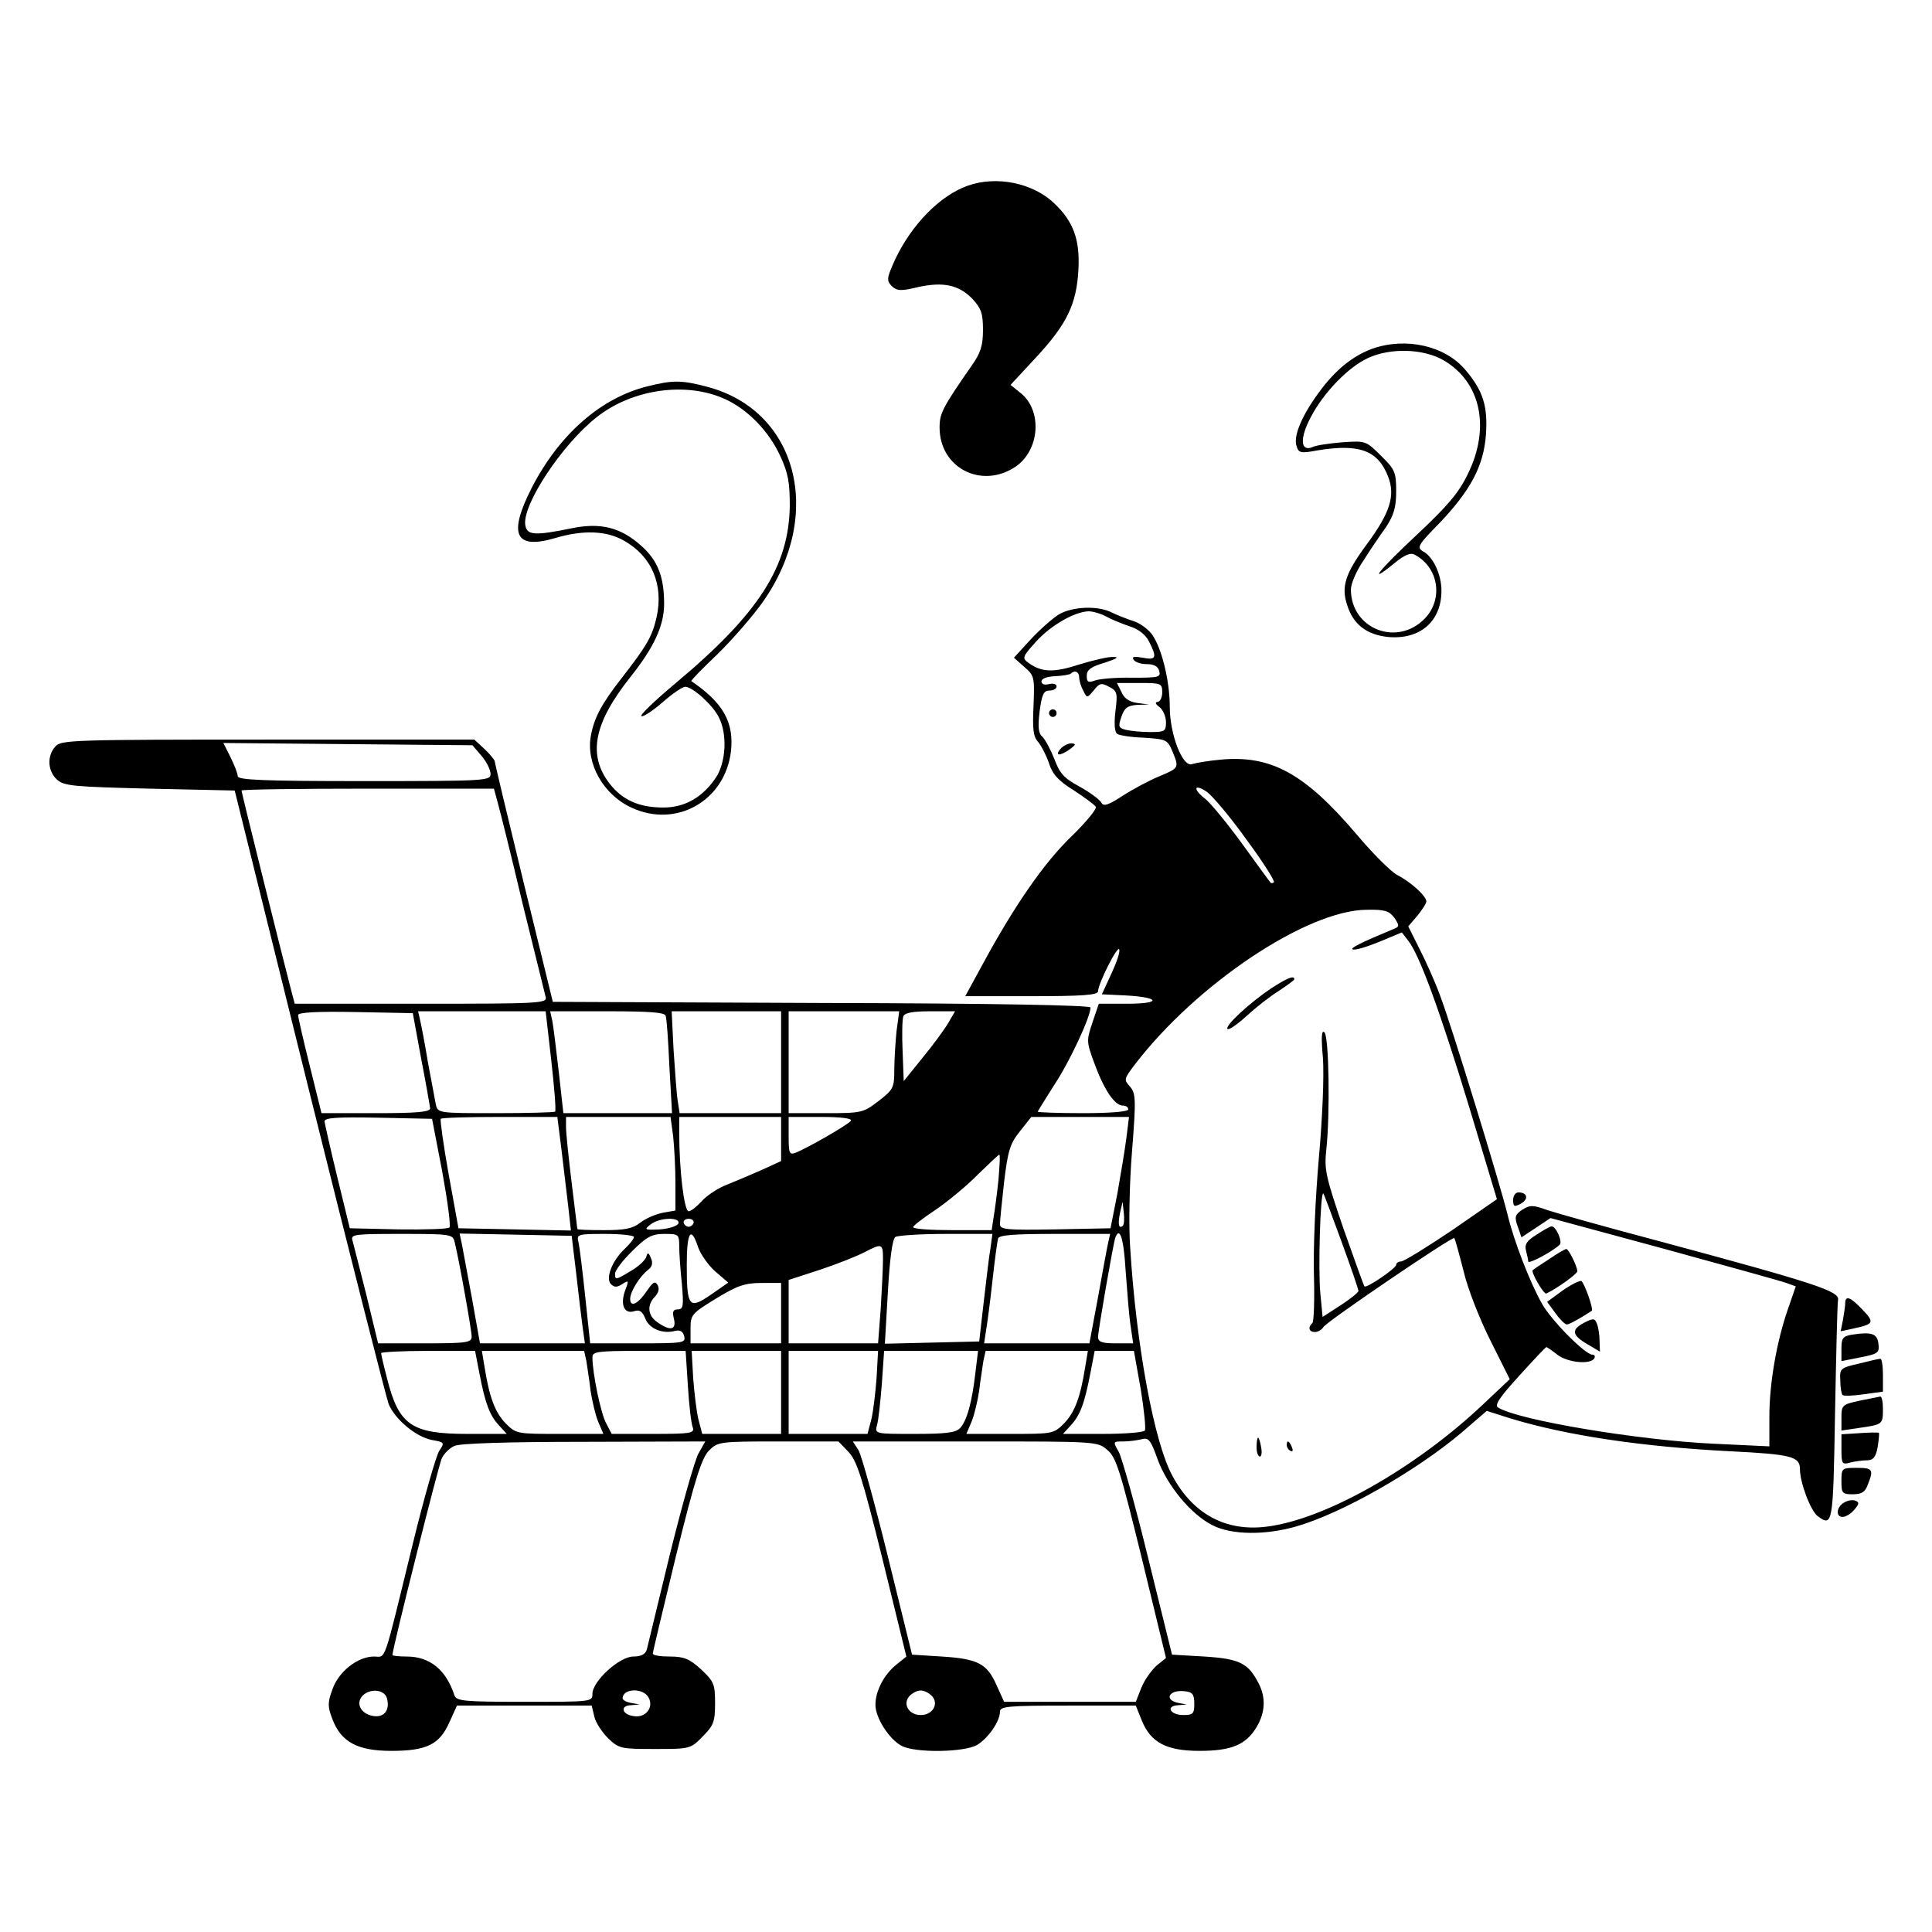
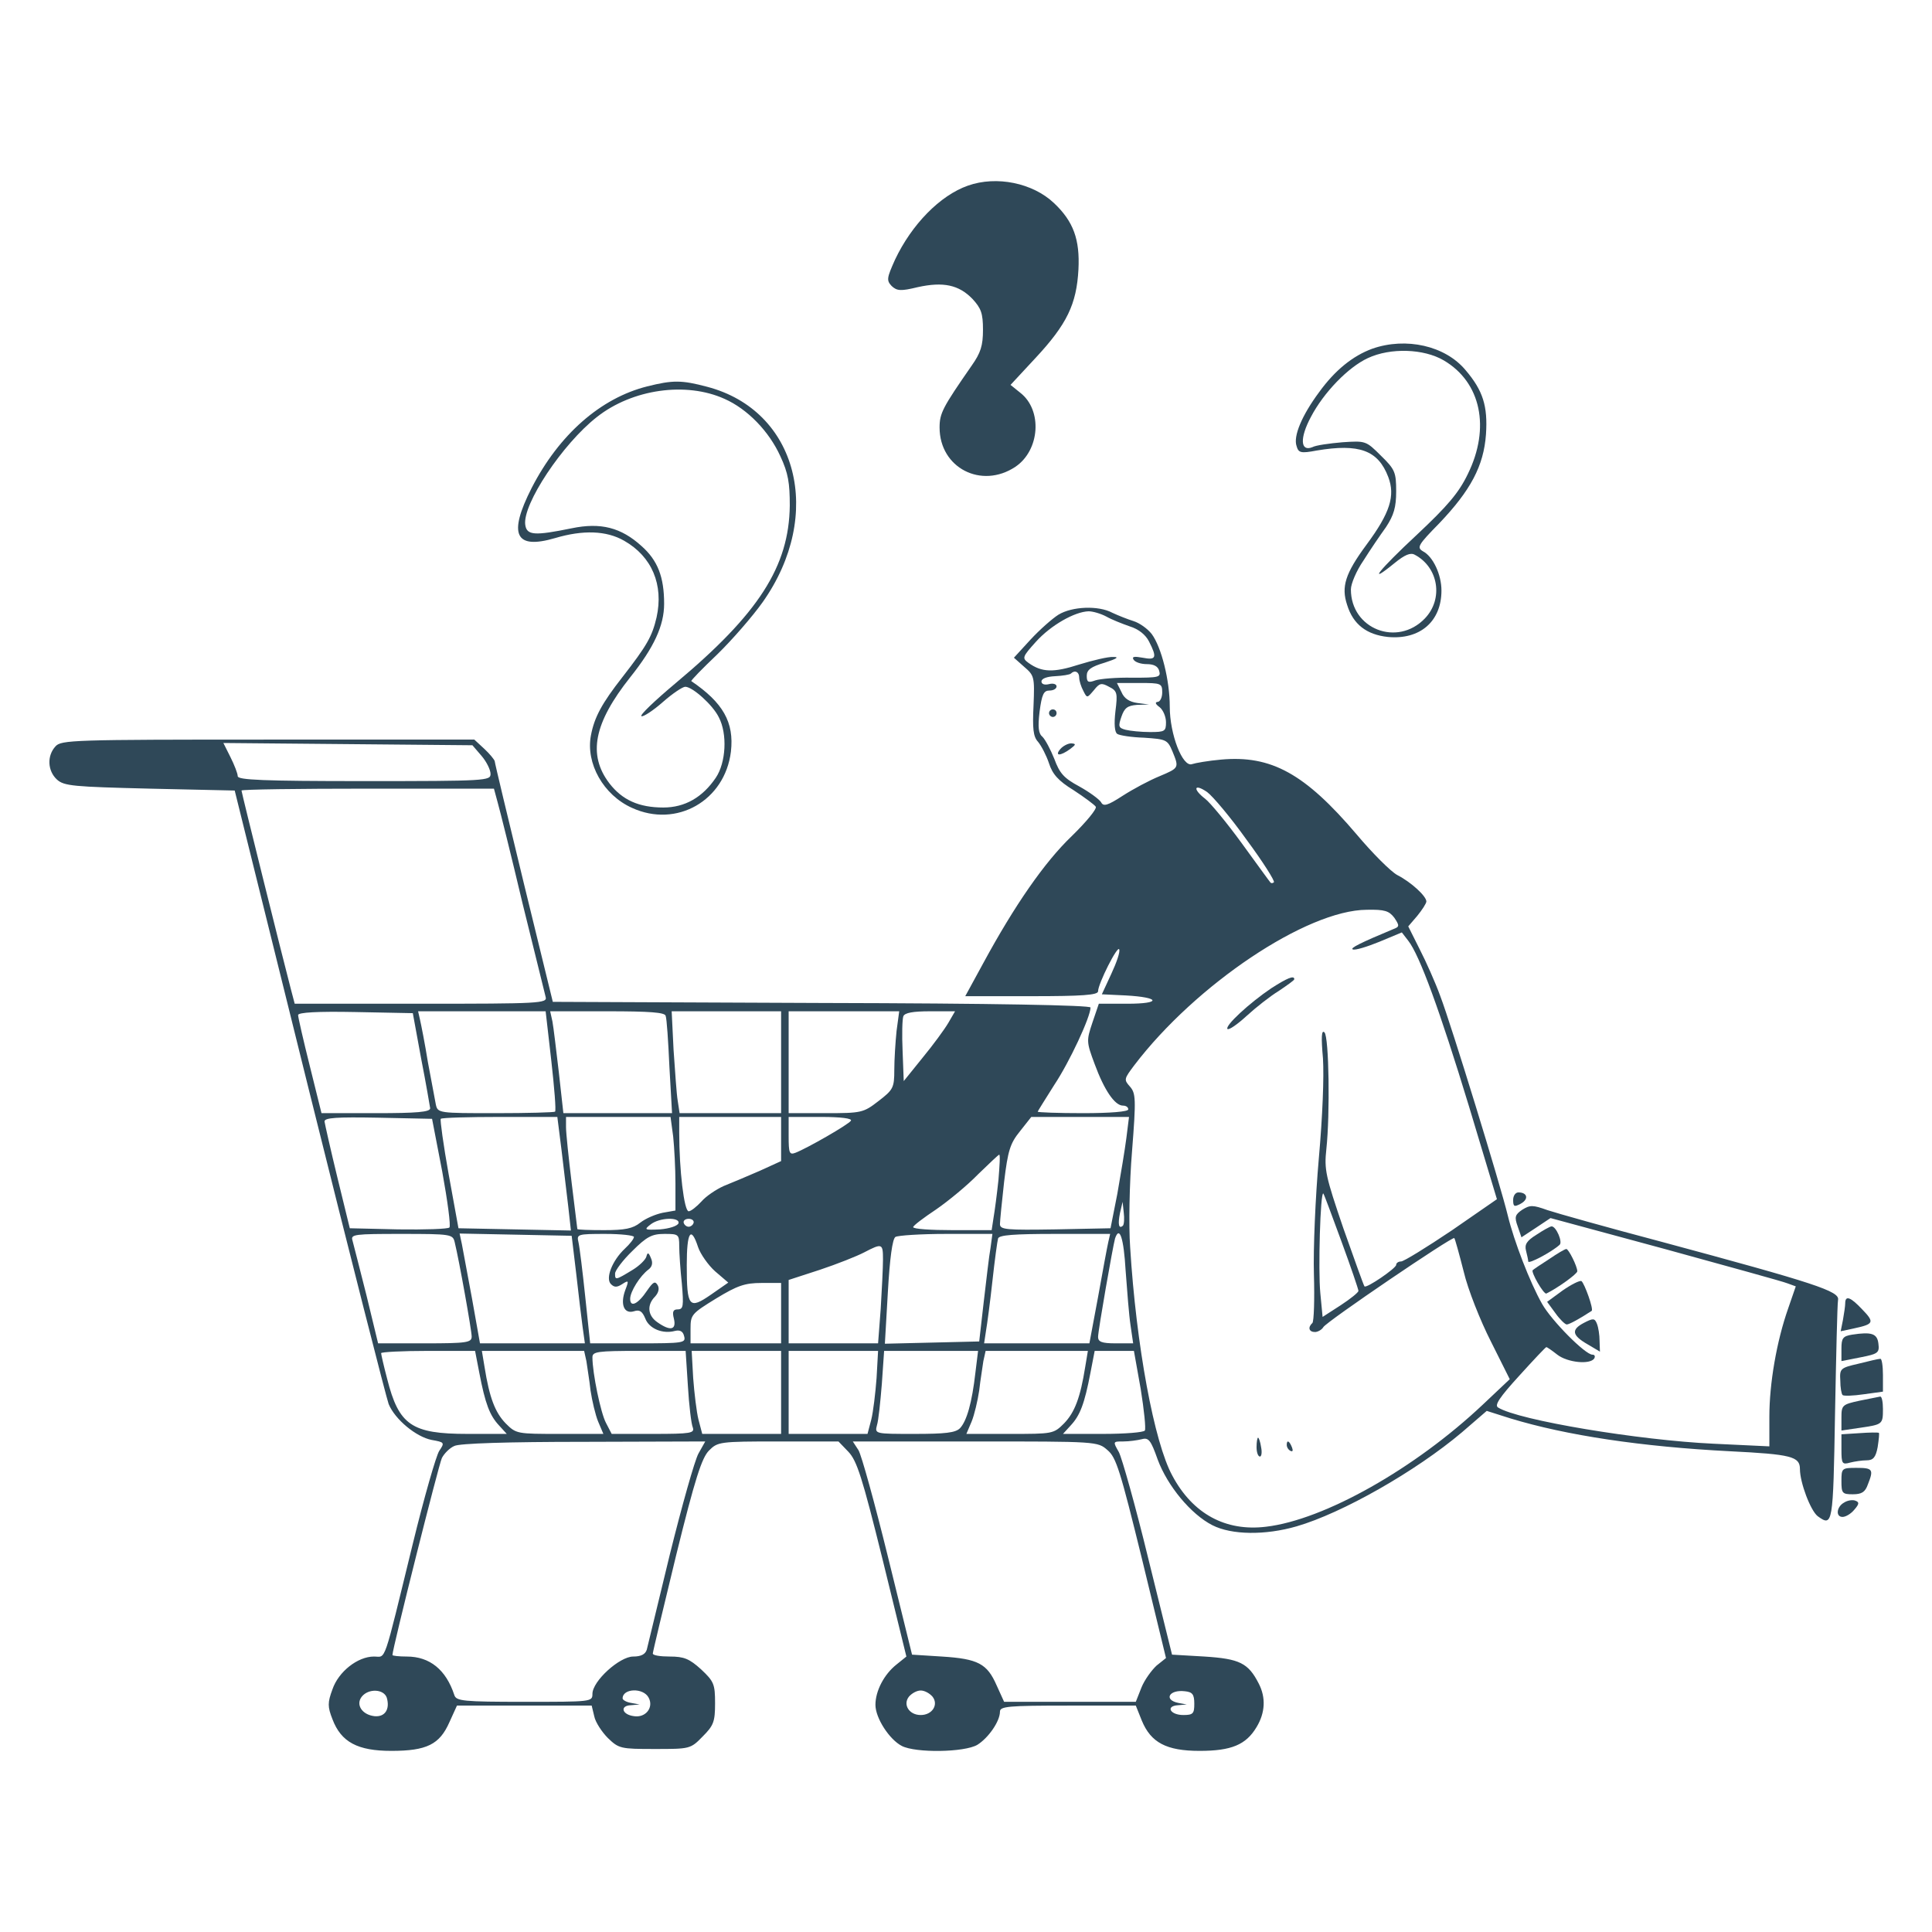
<svg xmlns="http://www.w3.org/2000/svg" version="1.0" width="512pt" height="512pt" viewBox="0 0 512 512" preserveAspectRatio="xMidYMid meet">
-   <g transform="translate(0,512) scale(0.1,-0.1)" fill="#000000" stroke="none">
+   <g transform="translate(0,512) scale(0.1,-0.1)" fill="#2f4858" stroke="none">
    <path d="M2565 4628 c-74 -26 -149 -103 -193 -196 -22 -49 -23 -55 -9 -70 14 -13 24 -14 69 -3 68 15 109 6 145 -31 23 -25 28 -38 28 -82 0 -42 -6 -61 -30 -95 -77 -111 -85 -126 -85 -164 0 -107 111 -164 201 -104 65 44 72 150 13 196 l-26 21 65 70 c85 91 110 144 115 236 4 79 -13 127 -65 176 -56 53 -152 73 -228 46z" />
    <path d="M3637 4196 c-52 -19 -99 -57 -141 -115 -46 -62 -69 -117 -60 -143 5 -18 11 -20 53 -12 113 19 163 1 190 -70 19 -50 5 -95 -58 -180 -56 -76 -67 -111 -51 -159 16 -52 52 -79 108 -85 85 -8 142 41 142 123 0 42 -22 90 -49 104 -17 10 -13 17 43 74 83 87 118 152 124 236 5 75 -8 116 -54 170 -54 65 -158 88 -247 57z m189 -31 c99 -58 124 -179 64 -301 -24 -50 -54 -85 -135 -161 -101 -94 -135 -137 -59 -75 27 22 42 28 53 22 63 -33 77 -117 27 -169 -73 -76 -196 -28 -196 77 0 15 15 50 33 76 17 27 44 67 60 89 21 32 27 53 27 95 0 50 -3 58 -40 94 -40 40 -41 40 -102 36 -35 -3 -71 -8 -80 -13 -32 -13 -34 24 -4 80 34 65 99 132 151 156 60 28 148 25 201 -6z" />
    <path d="M1715 4096 c-123 -31 -233 -127 -306 -269 -63 -124 -44 -164 62 -133 74 22 136 20 183 -7 74 -42 105 -117 86 -203 -12 -51 -25 -74 -91 -159 -54 -69 -74 -106 -83 -154 -14 -74 33 -158 109 -192 118 -54 246 19 262 149 9 78 -21 130 -105 187 -1 2 29 33 69 71 39 38 93 100 120 138 164 232 93 508 -147 571 -68 18 -91 18 -159 1z m205 -33 c61 -27 118 -86 148 -152 21 -45 25 -71 25 -131 -2 -161 -82 -286 -302 -470 -56 -47 -97 -86 -91 -88 5 -2 31 15 56 37 26 23 53 41 60 41 19 0 73 -48 89 -81 23 -44 19 -120 -8 -160 -35 -52 -82 -79 -139 -79 -65 0 -109 20 -143 64 -58 76 -41 160 55 281 63 79 90 137 90 195 0 71 -17 115 -60 153 -54 49 -108 63 -185 47 -98 -20 -119 -19 -123 9 -8 54 99 215 190 286 94 74 236 94 338 48z" />
    <path d="M2805 3491 c-16 -10 -50 -40 -74 -66 l-44 -48 27 -24 c27 -23 28 -27 25 -102 -3 -62 -1 -83 12 -97 9 -11 22 -36 29 -57 9 -28 24 -46 65 -71 29 -19 56 -39 59 -44 3 -6 -26 -41 -64 -78 -72 -69 -151 -183 -234 -336 l-48 -88 176 0 c134 0 176 3 176 13 0 20 52 123 56 111 3 -6 -7 -35 -21 -65 l-25 -54 63 -3 c92 -5 96 -22 5 -22 l-76 0 -17 -50 c-16 -48 -16 -51 6 -110 25 -68 53 -110 75 -110 8 0 14 -4 14 -10 0 -6 -47 -10 -120 -10 -66 0 -120 2 -120 4 0 1 20 33 44 71 40 60 96 180 96 205 0 6 -254 11 -712 12 l-713 3 -77 315 c-42 173 -77 319 -77 323 -1 4 -13 19 -27 32 l-27 25 -547 0 c-517 0 -548 -1 -563 -18 -23 -25 -21 -65 4 -88 19 -17 43 -19 246 -24 l225 -5 198 -799 c109 -439 204 -811 210 -827 17 -41 73 -87 114 -95 34 -6 35 -7 20 -29 -8 -12 -40 -123 -70 -246 -80 -327 -70 -299 -103 -299 -43 0 -94 -40 -110 -87 -13 -35 -13 -46 0 -79 23 -61 67 -84 156 -84 94 0 128 17 154 76 l20 44 179 0 178 0 7 -29 c3 -15 20 -41 36 -57 29 -28 34 -29 124 -29 93 0 95 0 127 33 29 29 33 39 33 88 0 51 -3 58 -37 90 -31 28 -45 34 -83 34 -25 0 -45 3 -45 8 0 4 28 121 62 261 50 203 68 258 87 277 23 23 28 24 183 24 l160 0 26 -27 c23 -24 37 -68 91 -286 l63 -257 -26 -21 c-33 -26 -56 -70 -56 -107 0 -35 37 -92 70 -109 37 -19 166 -17 200 3 29 18 60 62 60 88 0 14 22 16 180 16 l180 0 16 -40 c24 -58 65 -80 153 -80 84 0 123 16 151 63 23 38 25 78 6 115 -28 55 -51 66 -144 72 l-86 5 -63 255 c-34 140 -70 267 -78 282 -16 28 -16 28 12 28 15 0 37 3 49 6 18 5 24 -3 42 -54 26 -70 88 -145 145 -174 51 -26 140 -27 223 -3 121 35 316 146 438 249 l66 57 63 -20 c148 -45 347 -75 582 -87 162 -8 185 -14 185 -47 0 -36 28 -110 47 -125 40 -29 41 -23 46 271 3 155 6 291 8 302 5 23 -59 44 -471 155 -140 37 -275 75 -299 83 -39 14 -46 14 -67 1 -19 -13 -21 -19 -12 -44 l10 -29 38 25 39 26 303 -82 c167 -46 313 -86 325 -91 l22 -8 -20 -58 c-31 -88 -50 -200 -50 -287 l0 -79 -148 7 c-196 9 -517 62 -571 96 -10 6 4 27 56 84 38 42 70 76 72 76 2 0 15 -9 29 -20 27 -21 87 -27 98 -10 3 6 1 10 -5 10 -19 0 -108 90 -133 134 -33 58 -75 168 -91 234 -20 83 -150 506 -179 582 -13 36 -38 92 -55 125 l-30 60 24 28 c13 16 24 33 24 38 0 14 -40 51 -77 70 -17 9 -66 58 -108 108 -137 161 -226 210 -359 198 -34 -3 -68 -9 -77 -12 -25 -9 -59 79 -59 152 0 70 -22 158 -48 193 -11 14 -32 29 -48 34 -16 5 -41 15 -56 22 -37 20 -107 17 -143 -5z m127 -5 c14 -8 42 -19 62 -26 23 -7 42 -22 51 -40 22 -43 19 -50 -17 -43 -22 4 -29 3 -24 -5 4 -7 20 -12 35 -12 19 0 30 -6 33 -18 5 -17 -2 -18 -71 -18 -42 1 -86 -3 -98 -7 -19 -7 -23 -5 -23 12 0 16 11 24 48 35 31 10 39 15 23 15 -14 1 -55 -9 -91 -20 -68 -22 -99 -21 -134 4 -18 13 -17 16 20 57 39 43 102 79 139 80 11 0 32 -6 47 -14z m-72 -162 c0 -8 5 -24 11 -35 10 -20 10 -19 28 2 15 19 20 20 40 9 22 -11 23 -17 17 -65 -4 -34 -2 -56 5 -60 6 -4 38 -9 71 -10 58 -4 62 -5 75 -36 18 -44 18 -44 -34 -66 -27 -11 -70 -34 -98 -52 -40 -26 -51 -29 -57 -17 -5 8 -31 27 -58 42 -41 22 -52 35 -66 73 -10 25 -24 51 -31 58 -11 9 -13 25 -8 67 6 46 11 56 26 56 11 0 19 5 19 11 0 6 -9 9 -20 6 -12 -3 -20 0 -20 7 0 8 15 13 36 14 20 1 39 4 42 7 10 10 22 5 22 -11z m220 -39 c0 -14 -6 -25 -12 -25 -8 -1 -6 -6 5 -14 9 -7 17 -25 17 -40 0 -24 -3 -26 -42 -26 -24 0 -53 3 -65 6 -19 5 -20 9 -11 35 8 23 16 29 41 31 l32 1 -31 4 c-21 3 -35 12 -42 29 l-12 24 60 0 c57 0 60 -1 60 -25z m-1804 -168 c13 -15 24 -37 24 -48 0 -18 -10 -19 -335 -19 -267 0 -335 3 -335 13 0 7 -9 30 -19 50 l-19 38 330 -3 330 -3 24 -28z m2028 -223 c43 -58 75 -109 72 -112 -3 -3 -7 -3 -9 -1 -2 2 -36 49 -76 104 -40 55 -84 108 -97 118 -34 26 -30 42 5 18 15 -11 63 -68 105 -127z m-1985 99 c6 -21 36 -141 66 -268 31 -126 59 -238 61 -247 5 -17 -15 -18 -330 -18 l-335 0 -10 38 c-21 80 -131 522 -131 527 0 3 151 5 335 5 l334 0 10 -37z m2376 -305 c14 -21 14 -24 -2 -30 -89 -37 -116 -51 -108 -54 6 -3 38 7 70 20 l60 25 17 -22 c30 -38 84 -186 161 -439 l74 -246 -120 -83 c-67 -45 -127 -82 -134 -82 -7 0 -13 -4 -13 -9 0 -9 -79 -63 -84 -57 -2 2 -27 72 -56 154 -47 138 -51 155 -45 210 10 93 7 297 -5 309 -8 8 -9 -13 -4 -69 3 -48 -1 -153 -11 -265 -9 -102 -15 -240 -13 -307 2 -67 0 -125 -4 -129 -13 -12 -9 -24 7 -24 7 0 18 6 22 13 9 15 342 241 347 236 2 -2 13 -42 25 -89 11 -47 44 -130 72 -185 l50 -100 -71 -67 c-180 -170 -421 -306 -575 -324 -107 -13 -194 34 -248 135 -48 87 -96 345 -112 606 -4 56 -2 170 5 254 11 140 10 154 -6 172 -16 18 -15 20 12 56 163 214 457 411 616 412 48 1 59 -3 73 -21z m-2579 -373 c13 -66 23 -126 24 -132 0 -10 -35 -13 -144 -13 l-144 0 -31 125 c-17 68 -31 129 -31 135 0 7 51 10 152 8 l152 -3 22 -120z m345 -6 c8 -71 13 -132 10 -135 -2 -2 -73 -4 -157 -4 -151 0 -154 0 -159 23 -2 12 -12 63 -21 112 -8 50 -18 100 -21 113 l-5 22 169 0 169 0 15 -131z m303 119 c3 -7 7 -68 10 -135 l7 -123 -144 0 -144 0 -12 108 c-7 59 -14 119 -17 135 l-6 27 152 0 c112 0 152 -3 154 -12z m306 -123 l0 -135 -135 0 -134 0 -5 33 c-3 17 -7 78 -11 135 l-5 102 145 0 145 0 0 -135z m306 83 c-3 -29 -6 -76 -6 -103 0 -48 -3 -53 -42 -83 -40 -31 -45 -32 -140 -32 l-98 0 0 135 0 135 146 0 147 0 -7 -52z m137 21 c-10 -17 -40 -58 -68 -92 l-50 -62 -3 79 c-2 44 -1 85 2 93 4 9 25 13 71 13 l66 0 -18 -31z m-1341 -394 c14 -77 23 -144 19 -148 -4 -4 -65 -6 -136 -5 l-128 3 -33 135 c-18 74 -33 141 -34 148 0 10 32 12 142 10 l143 -3 27 -140z m316 58 c6 -49 14 -116 18 -151 l7 -63 -149 3 -149 3 -26 143 c-14 78 -23 144 -21 147 3 3 74 5 157 5 l152 0 11 -87z m296 35 c3 -29 6 -85 6 -124 l0 -72 -34 -6 c-19 -4 -45 -15 -59 -26 -20 -16 -41 -20 -96 -20 -39 0 -71 1 -71 3 0 1 -7 57 -15 122 -8 66 -15 132 -15 148 l0 27 139 0 138 0 7 -52z m286 -7 l0 -58 -57 -26 c-32 -14 -75 -32 -95 -40 -20 -9 -47 -27 -59 -41 -13 -14 -28 -26 -34 -26 -12 0 -25 110 -25 208 l0 42 135 0 135 0 0 -59z m185 49 c-6 -10 -116 -73 -147 -85 -16 -6 -18 -1 -18 44 l0 51 86 0 c53 0 83 -4 79 -10z m730 -46 c-4 -31 -15 -97 -24 -148 l-18 -91 -146 -3 c-129 -2 -147 -1 -147 14 0 8 5 59 11 112 10 83 16 102 42 134 l30 38 130 0 129 0 -7 -56z m-339 -111 c-4 -38 -10 -83 -13 -100 l-5 -33 -104 0 c-57 0 -104 3 -104 8 0 4 28 25 61 47 32 22 83 64 111 93 29 28 54 52 56 52 3 0 1 -30 -2 -67z m909 -163 c25 -68 45 -127 45 -131 0 -4 -21 -21 -47 -38 l-48 -31 -6 63 c-6 60 0 271 8 264 2 -2 23 -59 48 -127z m-579 42 c-11 -10 -14 3 -8 33 l7 30 3 -28 c2 -16 1 -31 -2 -35z m-1178 6 c-3 -7 -24 -14 -49 -16 -41 -2 -43 -1 -25 13 24 19 79 20 74 3z m40 1 c-2 -6 -8 -10 -13 -10 -5 0 -11 4 -13 10 -2 6 4 11 13 11 9 0 15 -5 13 -11z m-633 -51 c12 -49 45 -234 45 -250 0 -16 -13 -18 -124 -18 l-124 0 -31 128 c-18 70 -34 135 -37 145 -5 16 6 17 130 17 132 0 136 -1 141 -22z m322 -83 c6 -55 14 -119 17 -142 l6 -43 -139 0 -139 0 -21 118 c-12 64 -24 129 -27 145 l-6 28 149 -3 148 -3 12 -100z m153 97 c0 -5 -11 -19 -24 -31 -34 -32 -52 -79 -37 -94 9 -9 16 -9 30 0 17 11 18 10 8 -16 -14 -38 -3 -64 23 -56 15 5 22 0 30 -19 10 -27 46 -42 79 -33 13 3 21 -1 24 -14 5 -18 -2 -19 -122 -19 l-127 0 -13 123 c-7 67 -15 132 -18 145 -5 21 -3 22 71 22 42 0 76 -4 76 -8z m120 -24 c0 -18 3 -63 7 -100 5 -59 4 -68 -11 -68 -12 0 -15 -6 -10 -25 7 -30 -10 -33 -44 -9 -26 18 -28 46 -6 68 9 10 12 21 7 30 -7 12 -12 9 -28 -14 -24 -36 -45 -46 -45 -22 0 19 26 61 49 78 9 7 12 17 6 30 -6 15 -9 16 -12 4 -2 -8 -18 -24 -36 -35 -46 -28 -47 -28 -47 -10 0 8 21 36 46 60 38 38 52 45 85 45 37 0 39 -1 39 -32z m50 -3 c6 -18 27 -48 45 -64 l35 -30 -46 -32 c-58 -40 -64 -33 -64 79 0 87 11 105 30 47z m775 -2 c-4 -21 -11 -85 -18 -143 l-12 -105 -125 -3 -125 -3 8 138 c5 88 12 140 20 145 7 4 67 8 135 8 l122 0 -5 -37z m312 15 c-3 -13 -15 -78 -27 -145 l-23 -123 -140 0 -139 0 5 33 c3 17 11 77 17 132 6 55 13 106 15 113 3 9 42 12 151 12 l146 0 -5 -22z m46 -75 c4 -54 9 -119 13 -145 l7 -48 -47 0 c-36 0 -46 4 -46 17 0 17 39 239 45 261 12 35 23 1 28 -85z m-643 29 c0 -22 -3 -80 -6 -130 l-7 -92 -118 0 -119 0 0 84 0 84 83 27 c45 15 98 36 117 46 48 25 50 24 50 -19z m-270 -142 l0 -80 -120 0 -120 0 0 39 c0 37 3 40 68 80 56 34 76 41 120 41 l52 0 0 -80z m-800 -157 c16 -84 28 -114 52 -140 l21 -23 -104 0 c-148 0 -182 23 -213 146 -9 34 -16 65 -16 68 0 3 56 6 124 6 l125 0 11 -57z m284 30 c2 -16 8 -50 11 -78 4 -27 13 -65 20 -82 l14 -33 -115 0 c-114 0 -116 0 -144 28 -28 29 -43 68 -56 150 l-7 42 136 0 135 0 6 -27z m269 -66 c3 -51 9 -101 13 -110 5 -15 -5 -17 -105 -17 l-110 0 -15 29 c-14 26 -36 132 -36 174 0 15 13 17 123 17 l124 0 6 -93z m247 -17 l0 -110 -105 0 -104 0 -10 38 c-5 20 -11 70 -14 110 l-4 72 118 0 119 0 0 -110z m253 38 c-3 -40 -9 -90 -14 -110 l-10 -38 -104 0 -105 0 0 110 0 110 119 0 118 0 -4 -72z m262 15 c-9 -80 -23 -129 -41 -148 -12 -12 -39 -15 -121 -15 -104 0 -105 0 -99 23 4 12 9 61 13 110 l6 87 125 0 124 0 -7 -57z m291 15 c-13 -82 -28 -121 -56 -150 -28 -28 -30 -28 -144 -28 l-115 0 14 33 c7 17 16 55 20 82 3 28 9 62 11 78 l6 27 135 0 136 0 -7 -42z m147 -59 c9 -56 14 -105 11 -110 -3 -5 -53 -9 -111 -9 l-106 0 21 23 c24 26 36 56 52 140 l11 57 52 0 52 0 18 -101z m-1172 -171 c-10 -18 -44 -139 -76 -268 -31 -129 -59 -243 -61 -252 -4 -12 -15 -18 -36 -18 -36 0 -108 -65 -108 -99 0 -21 -3 -21 -180 -21 -163 0 -181 2 -186 18 -22 67 -65 102 -126 102 -21 0 -38 2 -38 4 0 17 123 506 131 522 6 12 21 27 33 32 13 7 143 11 343 11 l322 1 -18 -32z m1084 9 c23 -19 34 -55 91 -287 l64 -264 -25 -20 c-13 -12 -32 -38 -40 -58 l-15 -38 -175 0 -174 0 -20 44 c-25 57 -49 70 -145 76 l-79 5 -64 260 c-35 142 -70 269 -78 282 l-15 23 324 0 c323 0 325 0 351 -23z m-1910 -656 c9 -31 -5 -52 -33 -49 -33 4 -50 31 -33 52 18 22 58 20 66 -3z m694 0 c14 -26 -8 -54 -39 -49 -32 4 -38 28 -8 29 l23 2 -22 4 c-13 2 -23 8 -23 12 0 27 55 29 69 2z m752 3 c17 -21 0 -49 -31 -49 -31 0 -48 28 -31 49 8 9 21 16 31 16 10 0 23 -7 31 -16z m694 -19 c0 -26 -3 -30 -29 -30 -35 0 -48 24 -14 26 l23 2 -22 4 c-40 8 -25 36 17 31 20 -2 25 -8 25 -33z" />
    <path d="M2780 3230 c0 -5 5 -10 10 -10 6 0 10 5 10 10 0 6 -4 10 -10 10 -5 0 -10 -4 -10 -10z" />
    <path d="M2810 3135 c-16 -19 0 -19 26 0 16 12 16 14 3 15 -9 0 -22 -7 -29 -15z" />
    <path d="M3369 2501 c-58 -39 -124 -100 -116 -108 4 -3 26 12 51 35 24 22 62 52 85 66 22 15 41 28 41 31 0 11 -19 3 -61 -24z" />
    <path d="M3330 1285 c0 -14 4 -25 9 -25 4 0 6 11 3 25 -2 14 -6 25 -8 25 -2 0 -4 -11 -4 -25z" />
    <path d="M3410 1291 c0 -6 4 -13 10 -16 6 -3 7 1 4 9 -7 18 -14 21 -14 7z" />
    <path d="M4010 1940 c0 -18 3 -19 20 -10 22 12 18 30 -6 30 -8 0 -14 -9 -14 -20z" />
    <path d="M4072 1848 c-26 -16 -32 -26 -28 -42 3 -12 6 -25 6 -29 0 -8 62 25 83 44 9 7 -9 49 -21 49 -4 0 -22 -10 -40 -22z" />
    <path d="M4105 1783 c-22 -14 -41 -27 -43 -29 -6 -4 29 -65 36 -62 29 14 82 52 82 59 0 13 -23 59 -29 59 -4 0 -24 -12 -46 -27z" />
    <path d="M4141 1700 l-41 -30 22 -30 c12 -17 26 -30 30 -30 7 0 37 17 66 36 6 4 -19 73 -27 79 -5 2 -27 -9 -50 -25z" />
    <path d="M4890 1666 c0 -7 -3 -27 -6 -44 l-6 -30 37 8 c51 11 53 16 20 50 -31 33 -45 38 -45 16z" />
    <path d="M4197 1614 c-34 -18 -31 -33 11 -57 l32 -19 -1 29 c0 15 -3 35 -7 45 -6 15 -10 15 -35 2z" />
    <path d="M4908 1583 c-24 -4 -28 -9 -28 -37 l0 -33 51 10 c46 9 50 12 47 36 -3 27 -18 32 -70 24z" />
    <path d="M4925 1506 c-48 -11 -50 -13 -48 -45 0 -18 3 -35 6 -38 3 -3 29 -2 56 2 l51 7 0 44 c0 24 -3 44 -7 43 -5 0 -30 -6 -58 -13z" />
    <path d="M4928 1408 c-46 -10 -48 -12 -48 -45 l0 -34 48 7 c61 9 62 9 62 50 0 19 -3 33 -7 33 -5 -1 -29 -6 -55 -11z" />
    <path d="M4928 1322 l-48 -3 0 -41 c0 -37 2 -40 23 -34 12 3 32 6 44 6 17 0 24 8 29 35 3 20 5 37 3 38 -2 1 -25 1 -51 -1z" />
    <path d="M4880 1195 c0 -32 2 -35 30 -35 24 0 33 6 40 26 16 40 13 44 -30 44 -39 0 -40 -1 -40 -35z" />
    <path d="M4887 1138 c-20 -11 -23 -38 -4 -38 8 0 22 8 31 19 13 15 14 20 3 24 -7 3 -21 1 -30 -5z" />
  </g>
</svg>
